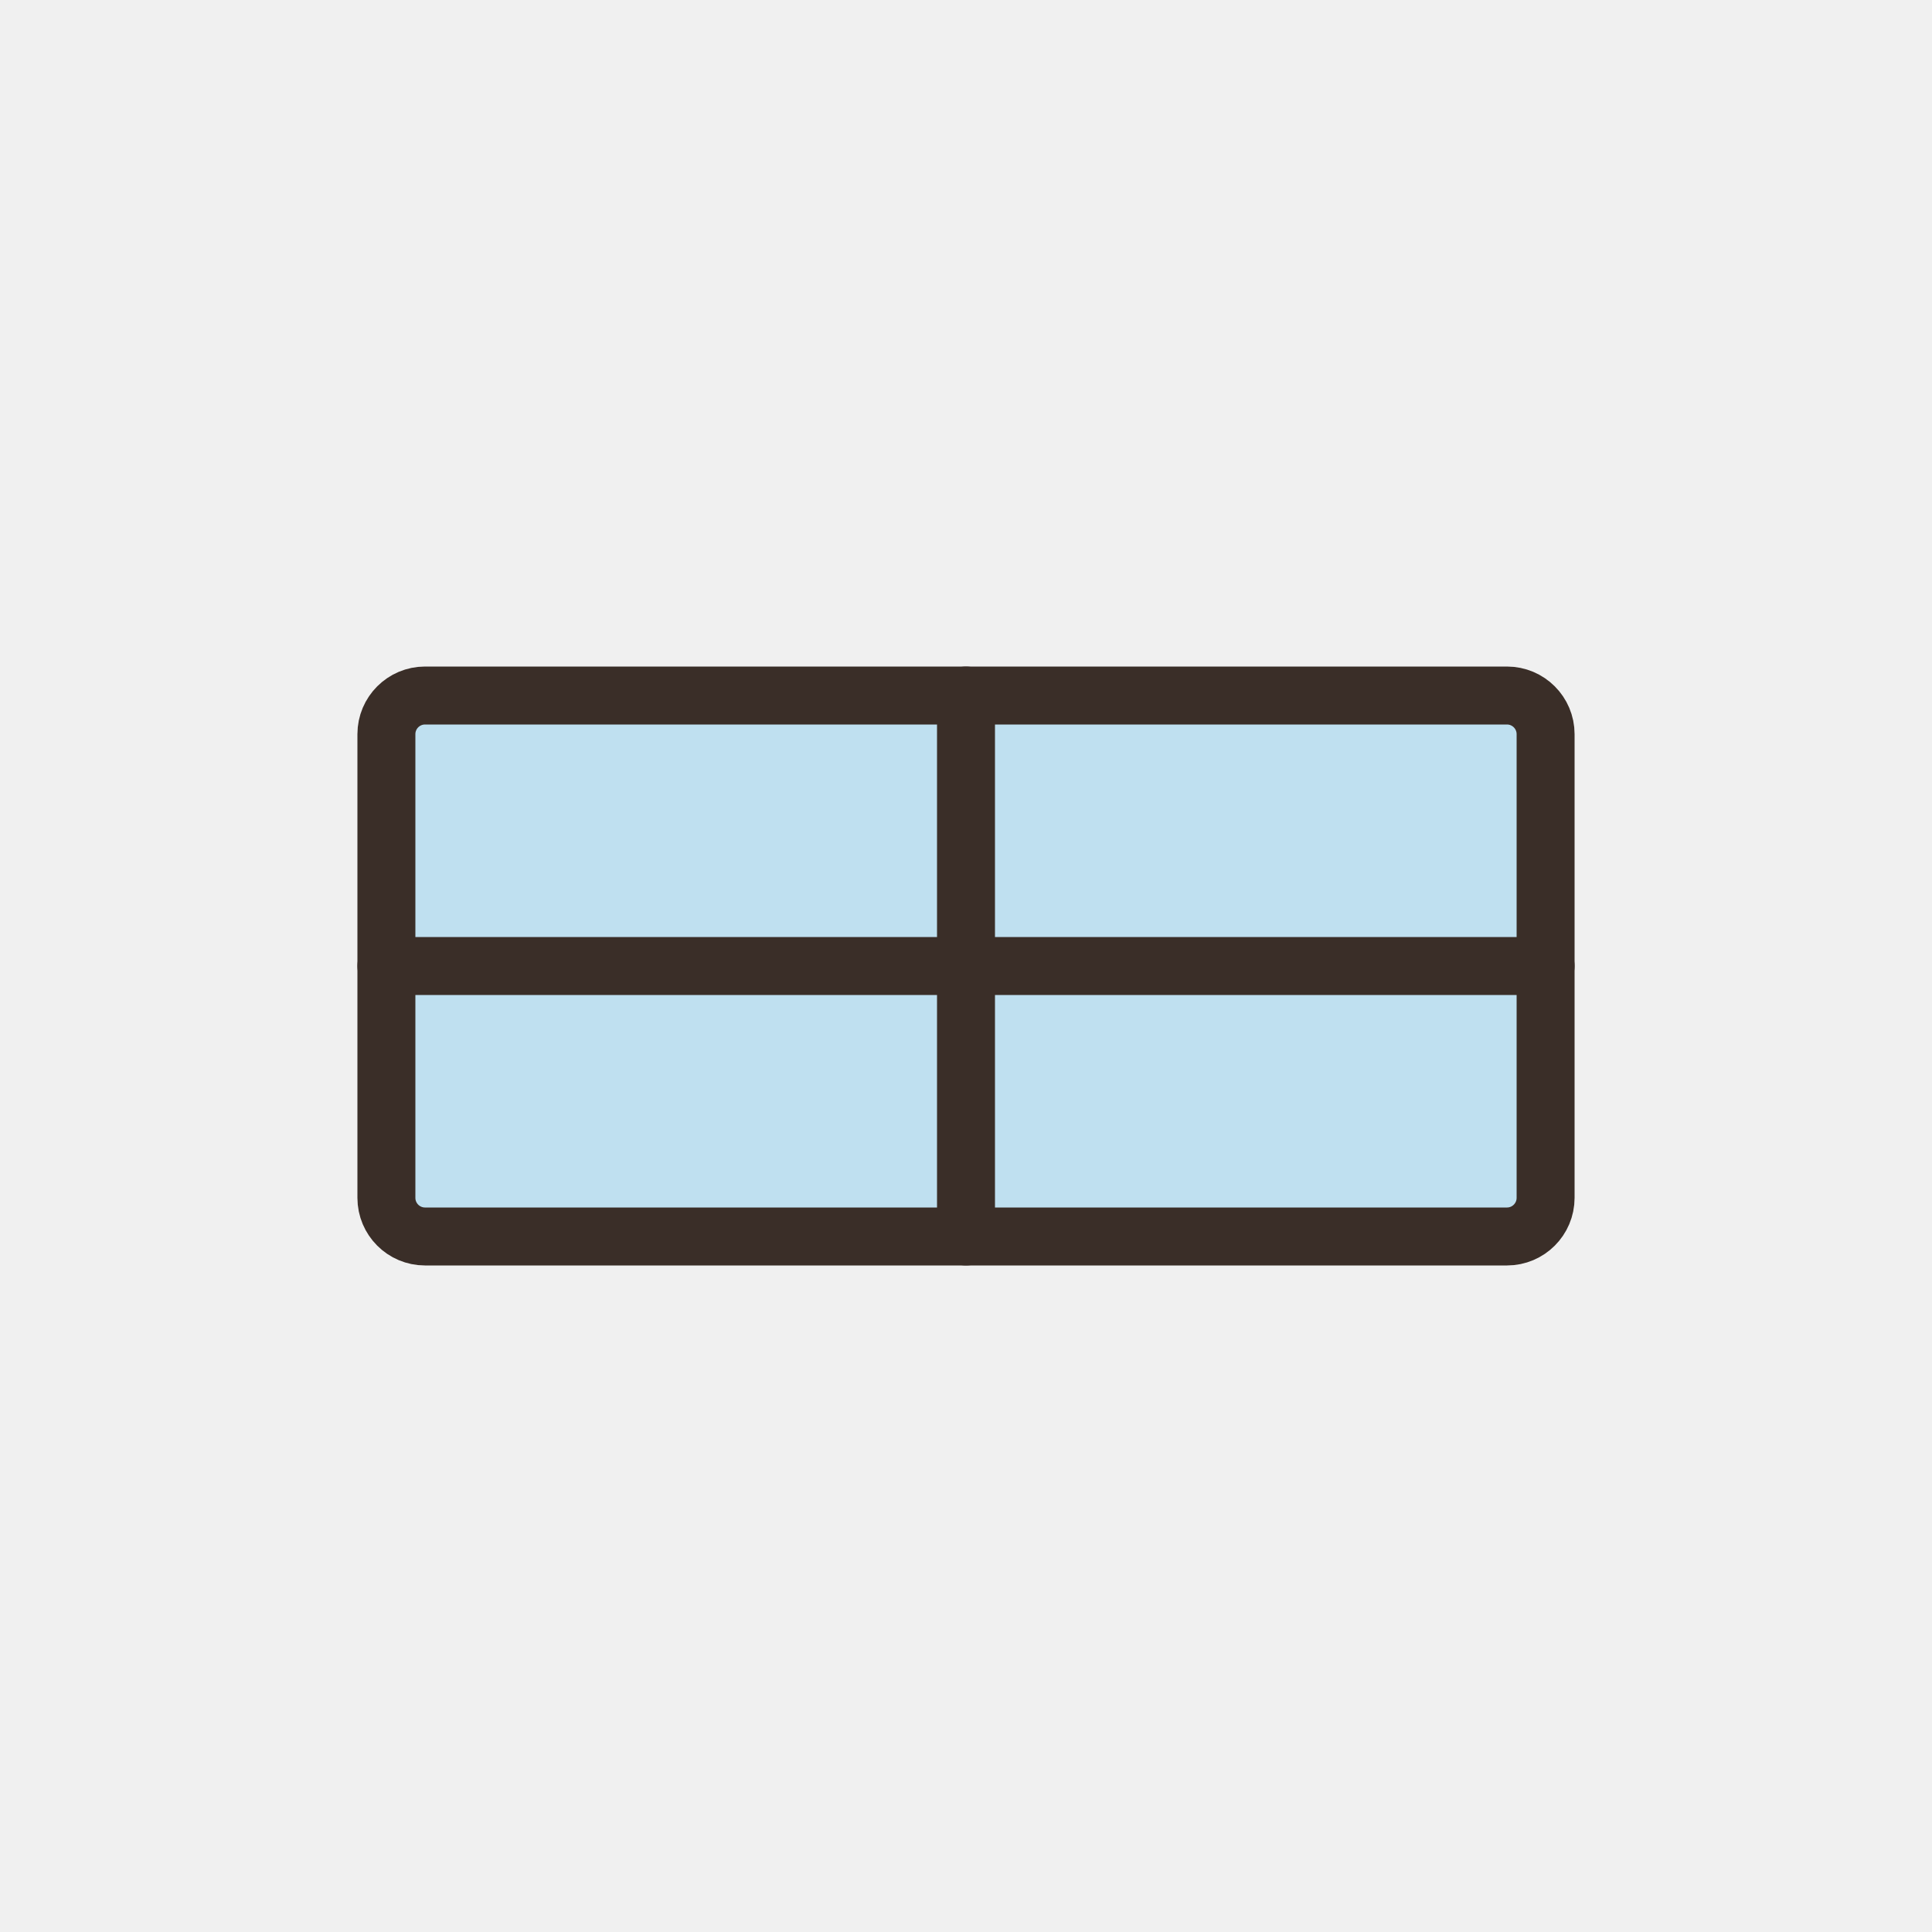
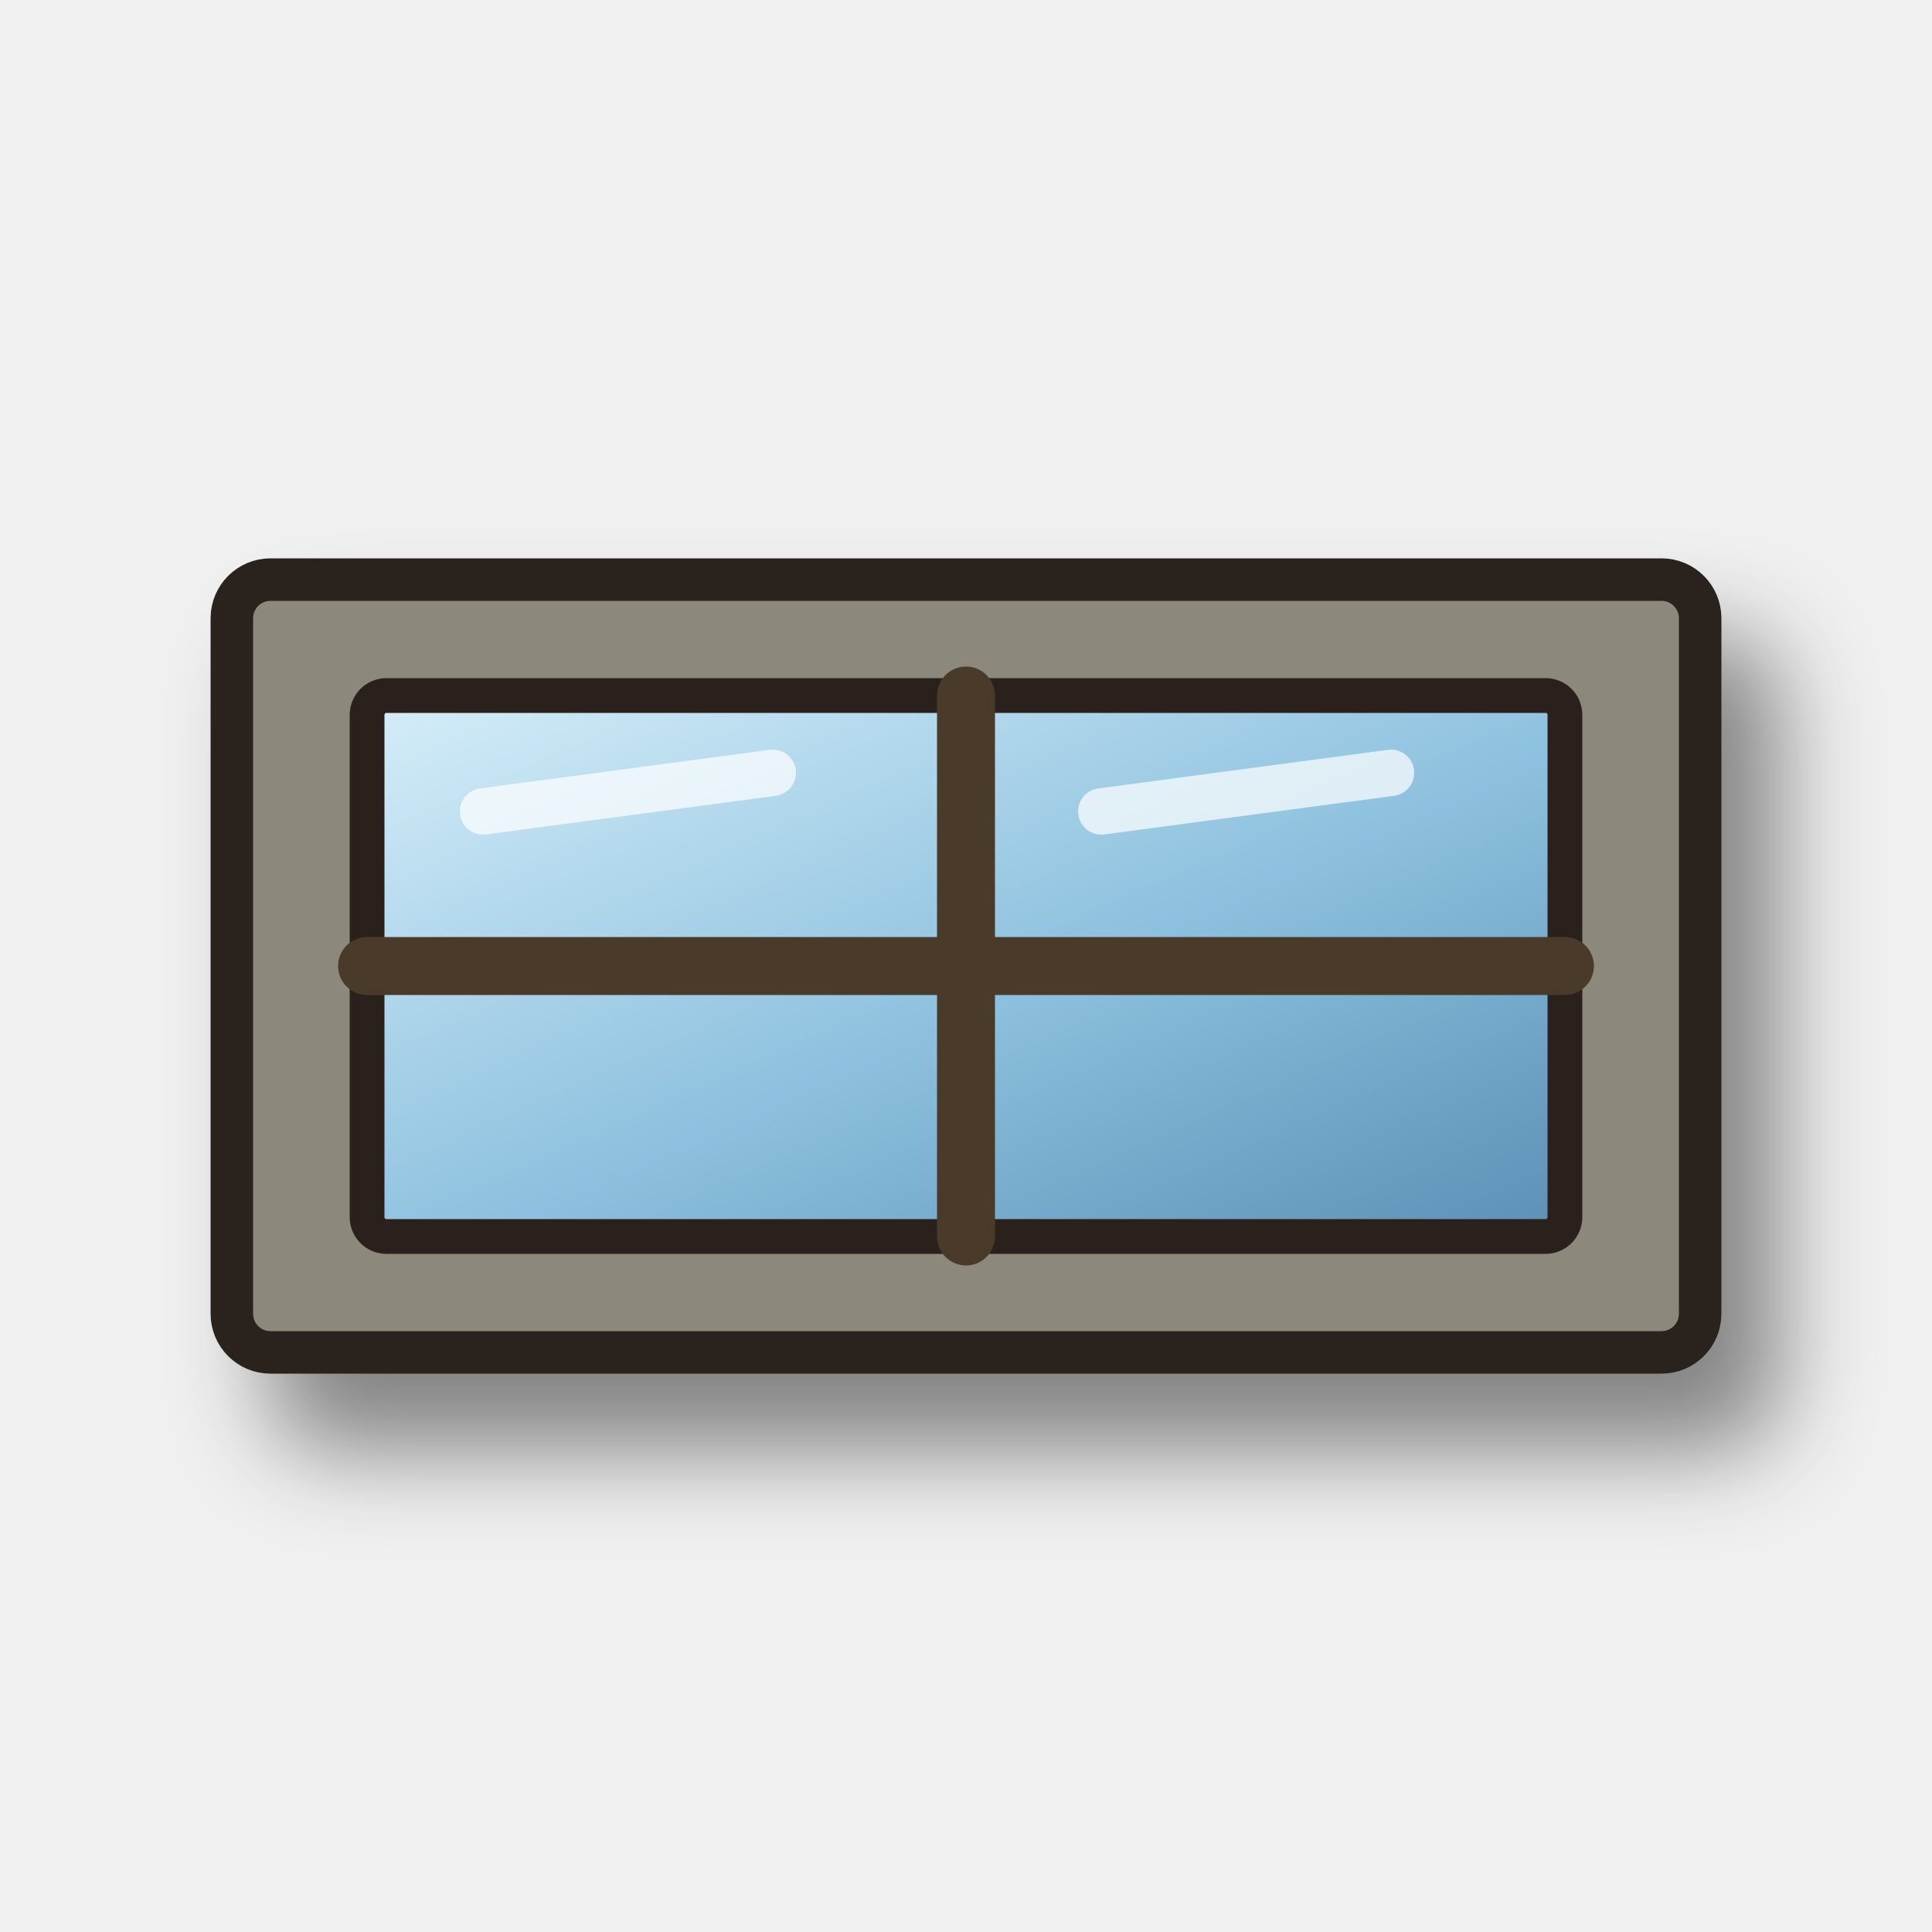
- <svg xmlns="http://www.w3.org/2000/svg" viewBox="0 0 100 100" width="100" height="100">
-   <g stroke="#3a2e28" stroke-width="3" stroke-linejoin="round" stroke-linecap="round">
-     <rect x="20" y="36" width="60" height="28" rx="2" fill="#bfe0f0" />
-     <path d="M50 36V64M20 50H80" fill="none" stroke-width="3" />
+ <svg xmlns="http://www.w3.org/2000/svg" viewBox="0 0 100 100" width="100" height="100" stroke-linejoin="round" stroke-linecap="round">
+   <defs>
+     <filter id="s1" x="-35%" y="-35%" width="170%" height="170%">
+       <feDropShadow dx="3" dy="4" stdDeviation="2.5" flood-color="#000" flood-opacity="0.45" />
+     </filter>
+     <linearGradient id="l2" x1="0" y1="0" x2="1" y2="1">
+       <stop offset="0" stop-color="#d6eef9" />
+       <stop offset="0.55" stop-color="#8cc0de" />
+       <stop offset="1" stop-color="#5b8fb4" />
+     </linearGradient>
+   </defs>
+   <g filter="url(#s1)">
+     <rect x="12" y="30" width="76" height="40" rx="2" fill="#8d887c" stroke="#2b211c" stroke-width="2.2" />
  </g>
+   <rect x="19" y="36" width="62" height="28" rx="1" fill="url(#l2)" stroke="#2b211c" stroke-width="1.8" />
+   <path d="M50 36V64M19 50H81" fill="none" stroke="#4a3a2a" stroke-width="3" />
+   <path d="M25 42L40 40M57 42L72 40" fill="none" stroke="#ffffff" stroke-width="2.4" opacity="0.7" />
</svg>
